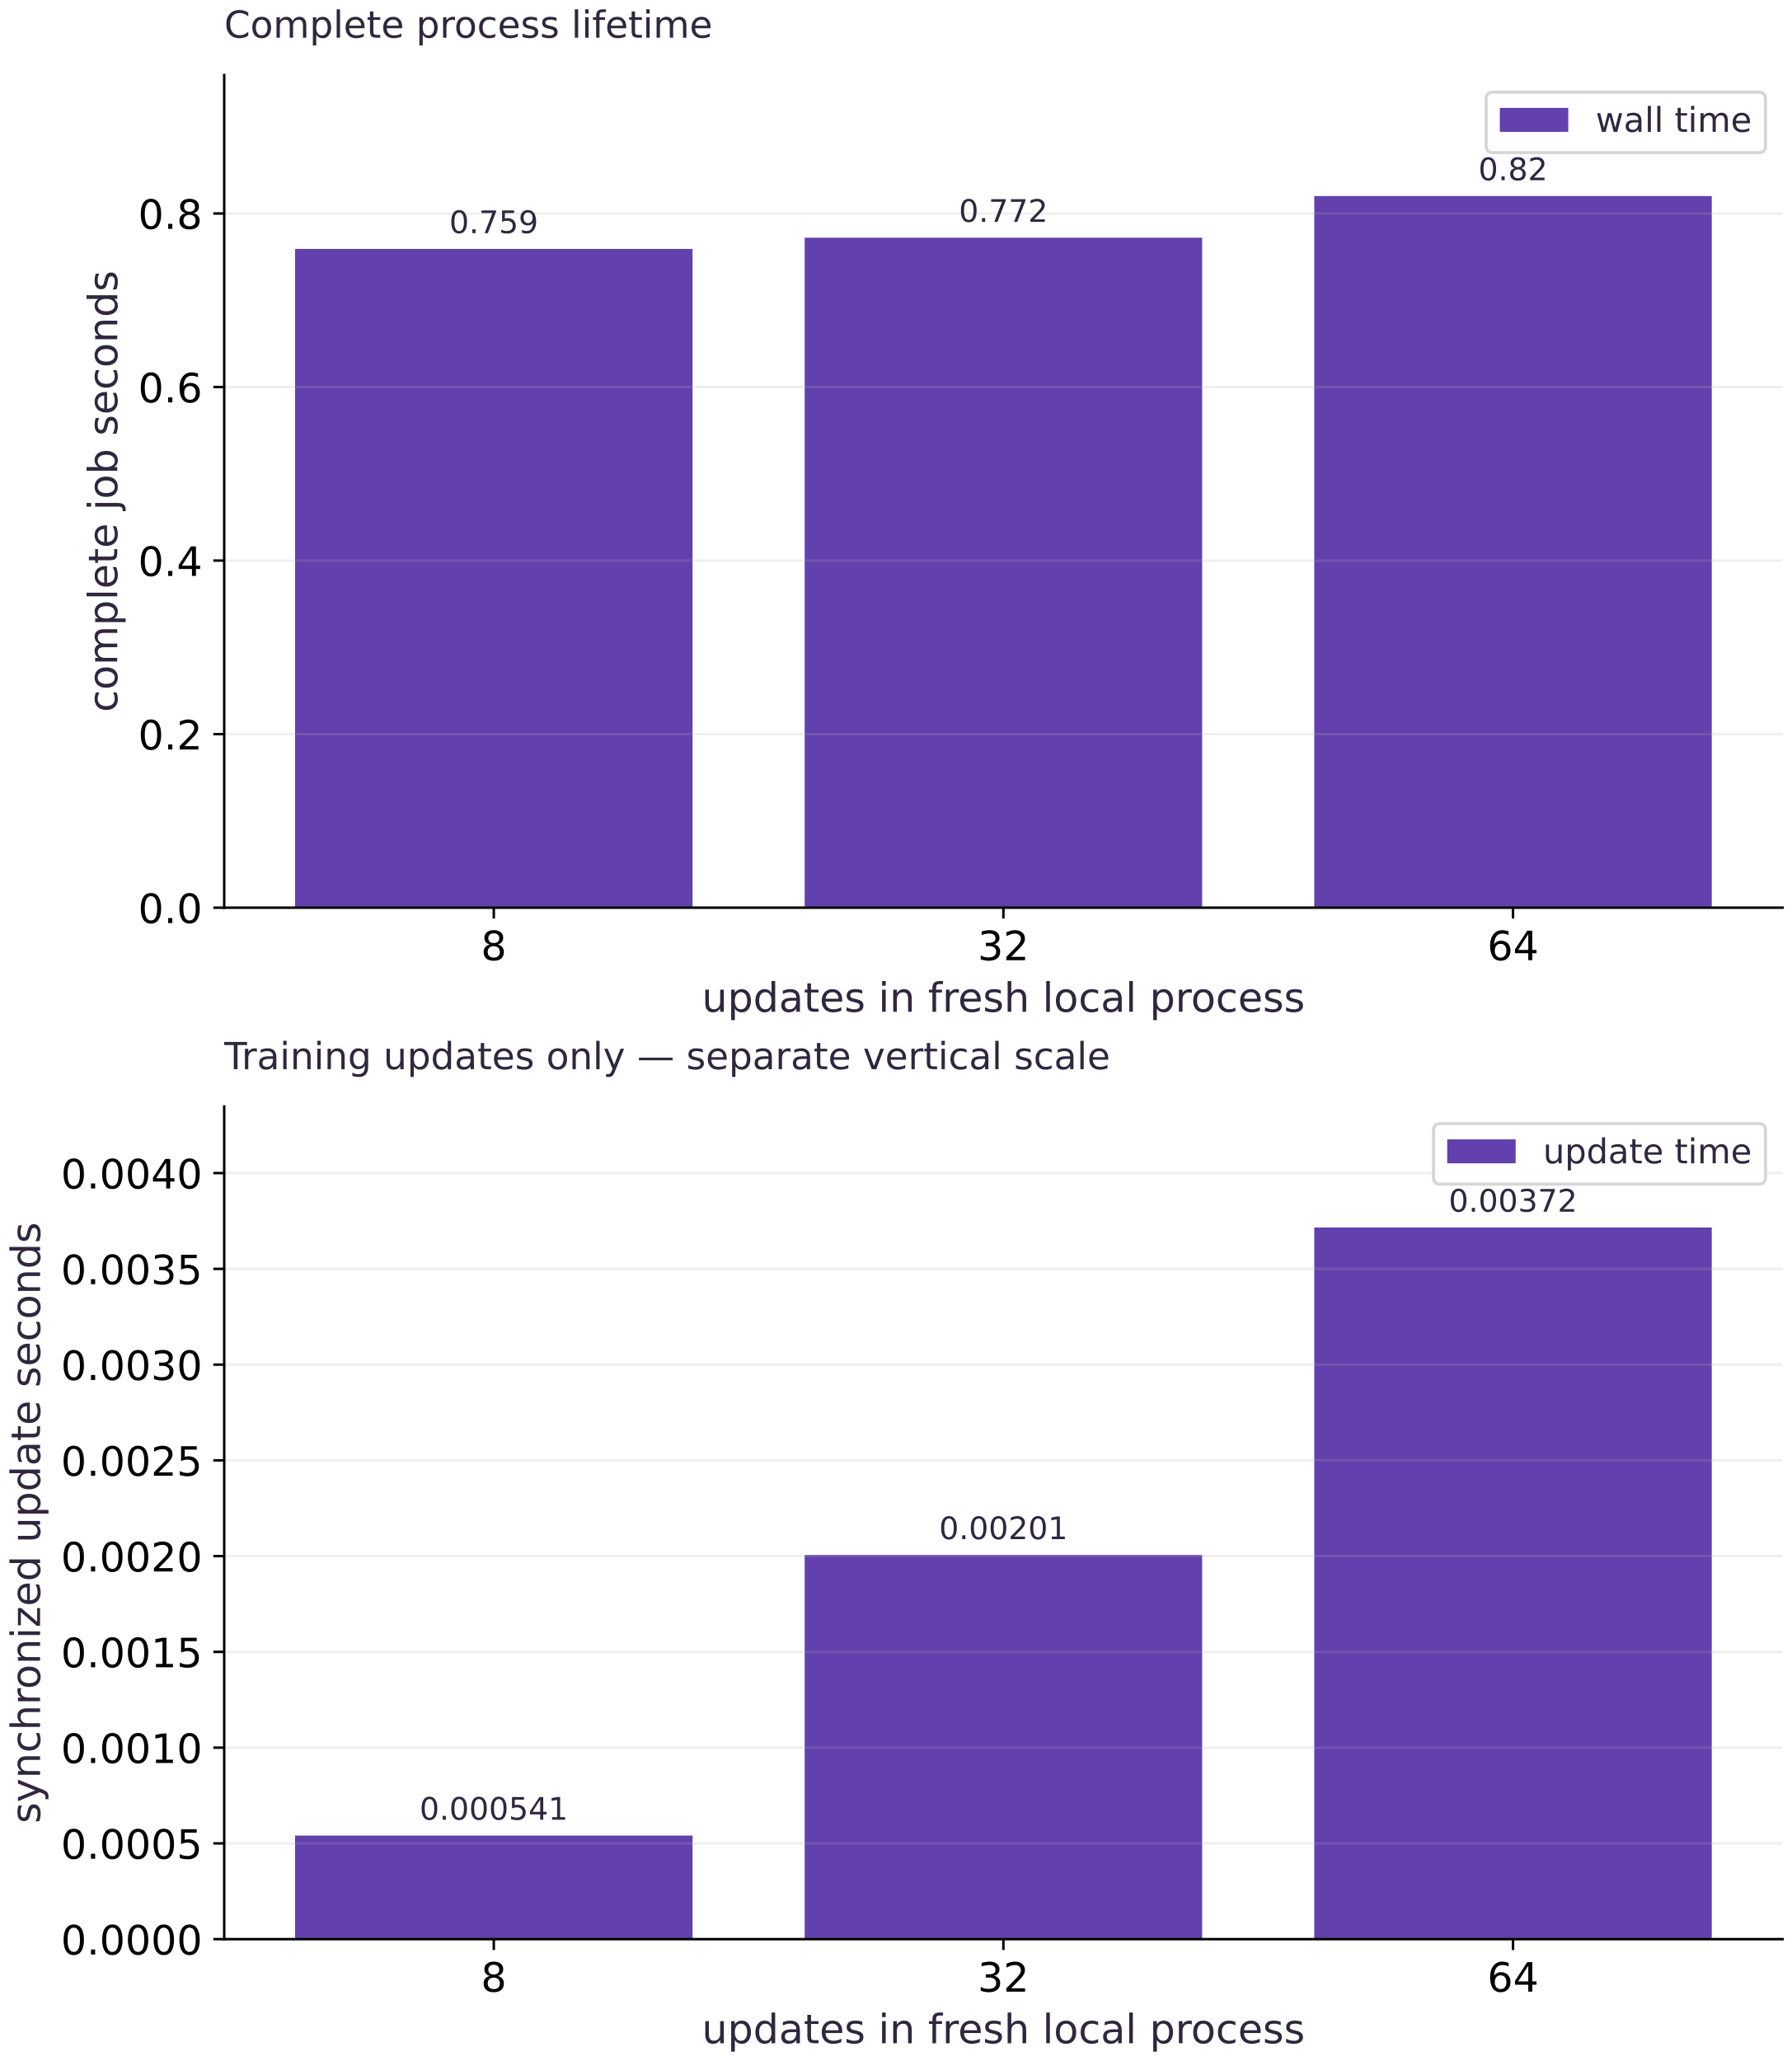
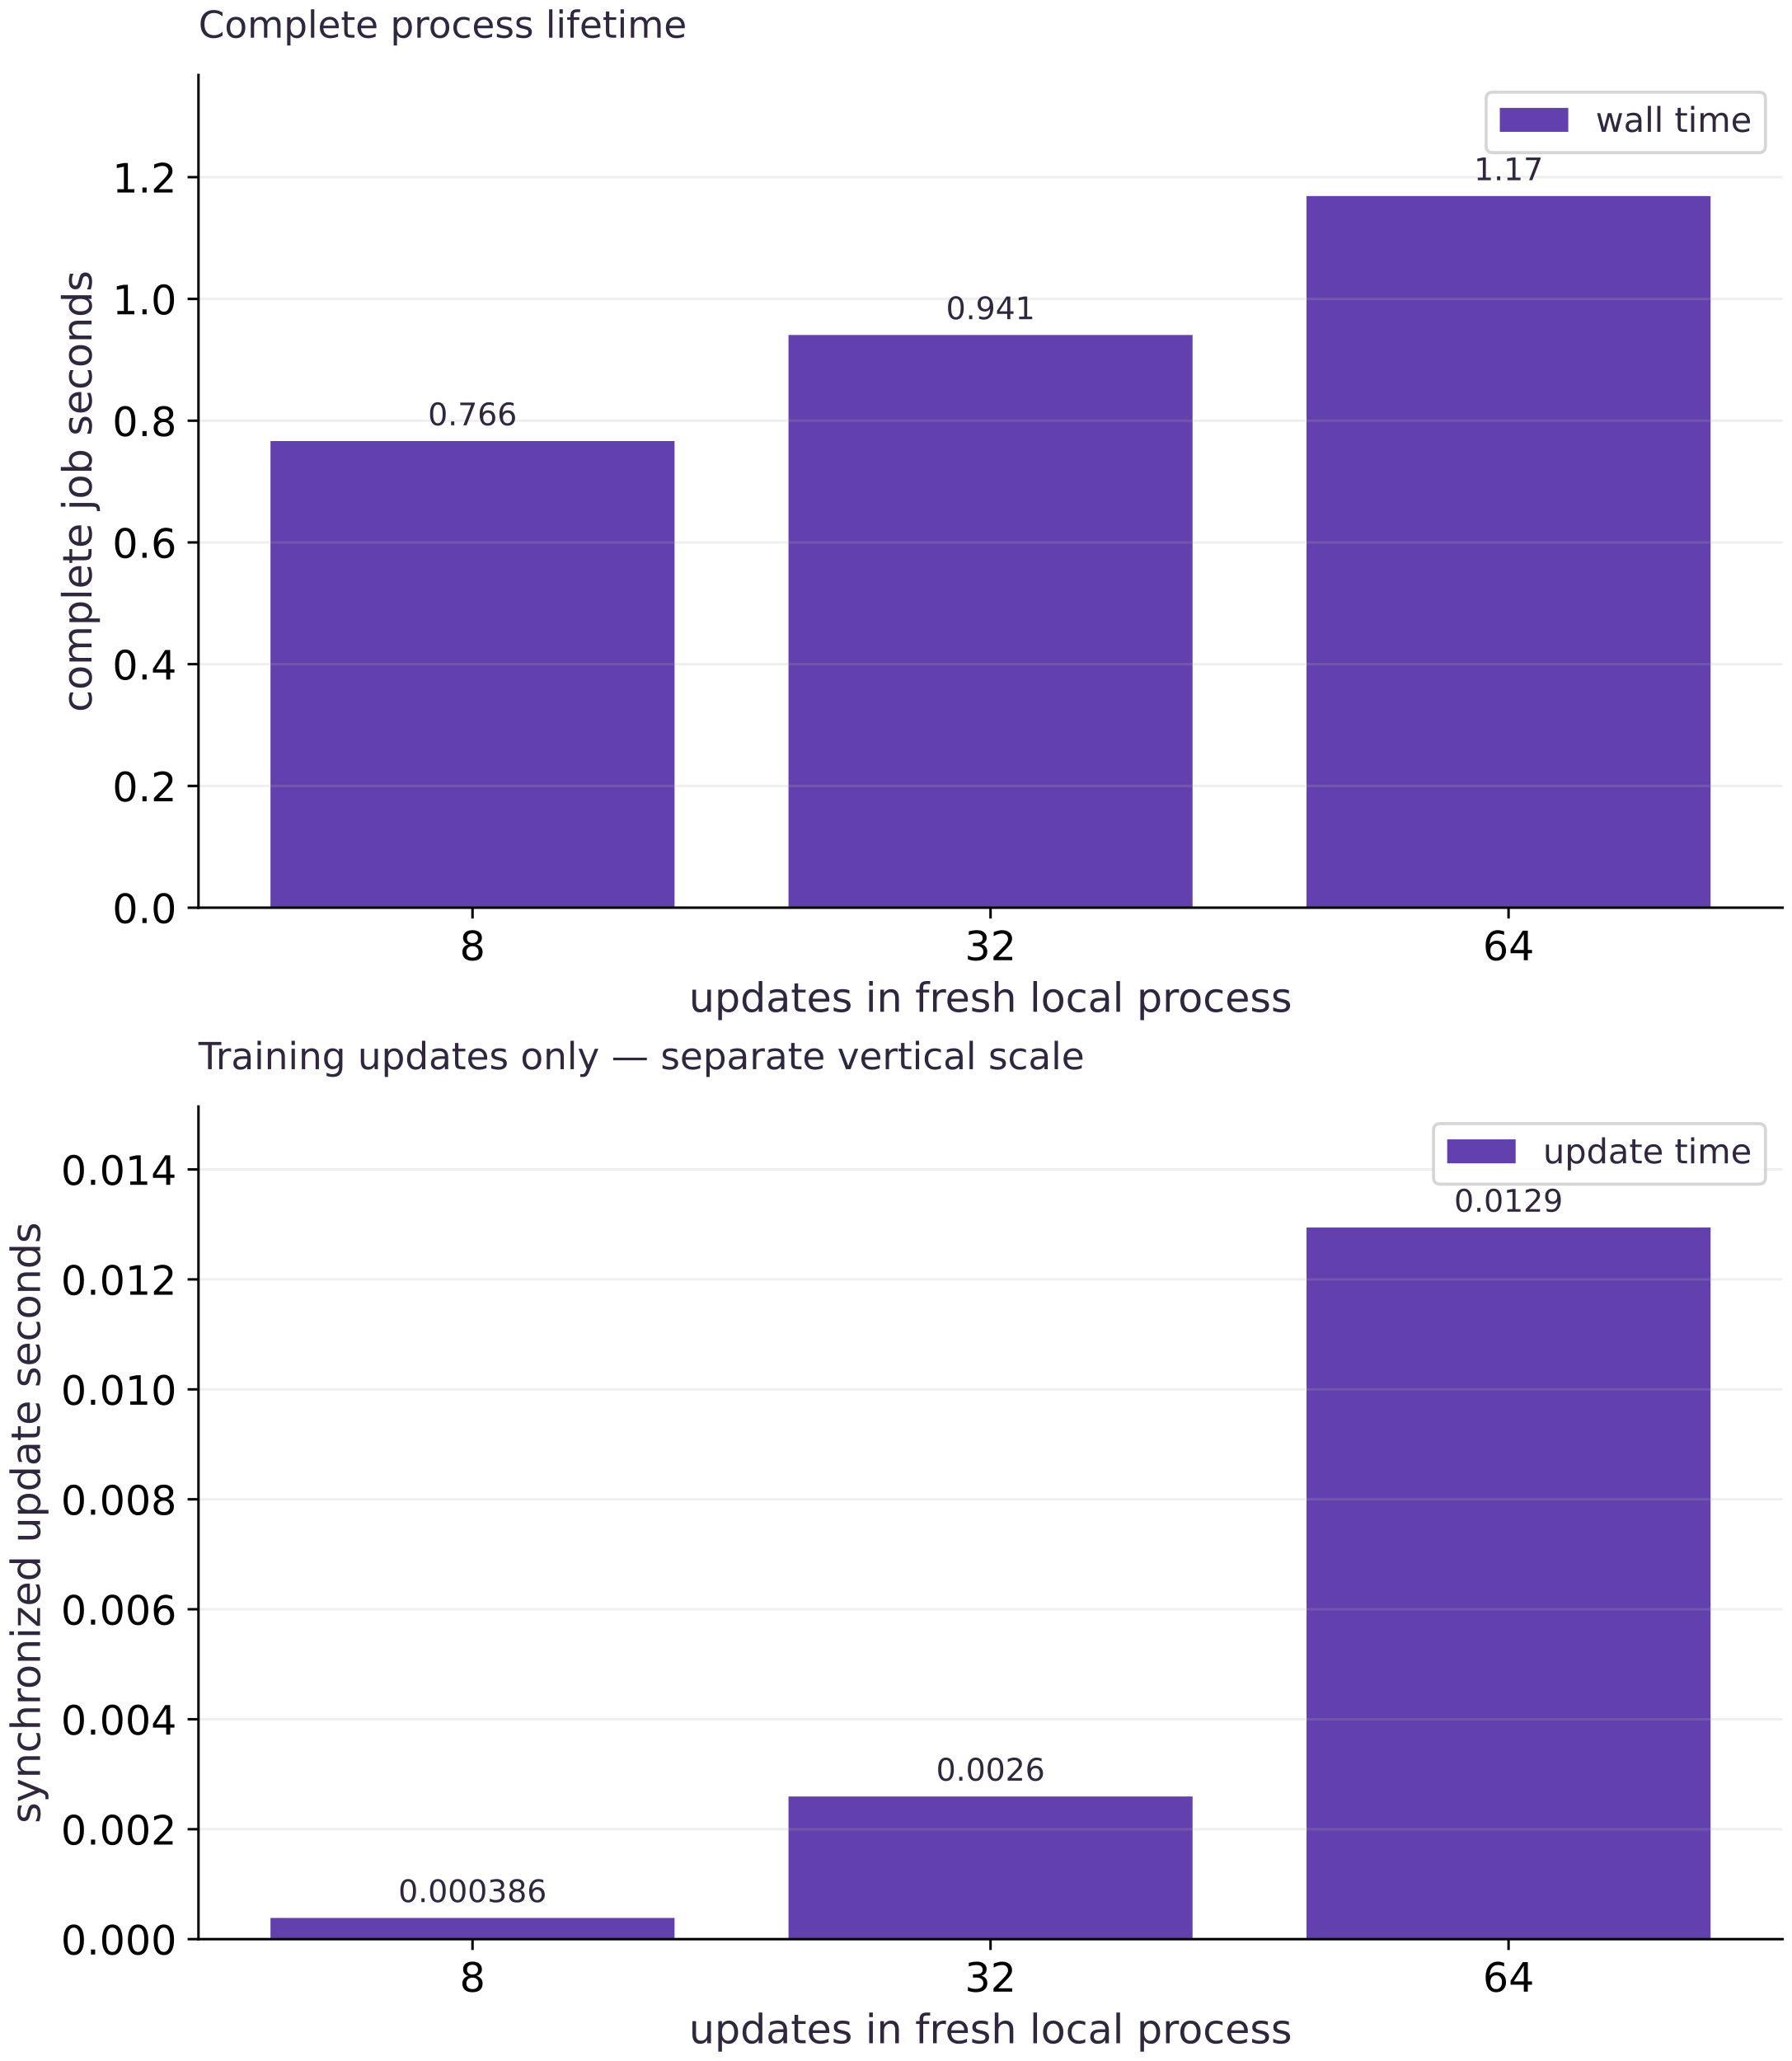
<svg xmlns="http://www.w3.org/2000/svg" xmlns:xlink="http://www.w3.org/1999/xlink" width="576pt" height="662.4pt" viewBox="0 0 576 662.4" version="1.1">
  <defs>
    <style type="text/css">*{stroke-linejoin: round; stroke-linecap: butt}</style>
  </defs>
  <g id="figure_1">
    <g id="patch_1">
      <path d="M 0 662.4  L 576 662.4  L 576 0  L 0 0  z " style="fill: #ffffff" />
    </g>
    <g id="axes_1">
      <g id="patch_2">
-         <path d="M 72.07 291.725  L 573 291.725  L 573 24.118  L 72.07 24.118  z " style="fill: #ffffff" />
+         <path d="M 63.798 291.725  L 573 291.725  L 573 24.118  L 63.798 24.118  z " style="fill: #ffffff" />
      </g>
      <g id="patch_3">
-         <path d="M 94.839 291.725  L 222.611 291.725  L 222.611 80.005  L 94.839 80.005  z " clip-path="url(#p481005b5cc)" style="fill: #6240ad" />
+         <path d="M 86.944 291.725  L 216.825 291.725  L 216.825 141.761  L 86.944 141.761  z " clip-path="url(#pa187bc2c53)" style="fill: #6240ad" />
      </g>
      <g id="patch_4">
-         <path d="M 258.649 291.725  L 386.42 291.725  L 386.42 76.396  L 258.649 76.396  z " clip-path="url(#p481005b5cc)" style="fill: #6240ad" />
+         <path d="M 253.458 291.725  L 383.34 291.725  L 383.34 107.67  L 253.458 107.67  z " clip-path="url(#pa187bc2c53)" style="fill: #6240ad" />
      </g>
      <g id="patch_5">
-         <path d="M 422.459 291.725  L 550.23 291.725  L 550.23 63.001  L 422.459 63.001  z " clip-path="url(#p481005b5cc)" style="fill: #6240ad" />
+         <path d="M 419.973 291.725  L 549.854 291.725  L 549.854 63.001  L 419.973 63.001  z " clip-path="url(#pa187bc2c53)" style="fill: #6240ad" />
      </g>
      <g id="matplotlib.axis_1">
        <g id="xtick_1">
          <g id="line2d_1">
            <defs>
              <path id="m625ce0427a" d="M 0 0  L 0 3.5  " style="stroke: #000000; stroke-width: 0.8" />
            </defs>
            <g>
-               <use xlink:href="#m625ce0427a" x="158.725" y="291.725" style="stroke: #000000; stroke-width: 0.8" />
+               <use xlink:href="#m625ce0427a" x="151.885" y="291.725" style="stroke: #000000; stroke-width: 0.8" />
            </g>
          </g>
          <g id="text_1">
-             <text style="font-size: 13px; font-family: 'DejaVu Sans'; text-anchor: middle" x="158.725" y="308.603" transform="rotate(-0 158.725 308.6028)">8</text>
+             <text style="font-size: 13px; font-family: 'DejaVu Sans'; text-anchor: middle" x="151.885" y="308.603" transform="rotate(-0 151.8845 308.6028)">8</text>
          </g>
        </g>
        <g id="xtick_2">
          <g id="line2d_2">
            <g>
-               <use xlink:href="#m625ce0427a" x="322.535" y="291.725" style="stroke: #000000; stroke-width: 0.8" />
+               <use xlink:href="#m625ce0427a" x="318.399" y="291.725" style="stroke: #000000; stroke-width: 0.8" />
            </g>
          </g>
          <g id="text_2">
-             <text style="font-size: 13px; font-family: 'DejaVu Sans'; text-anchor: middle" x="322.535" y="308.603" transform="rotate(-0 322.5347 308.6028)">32</text>
+             <text style="font-size: 13px; font-family: 'DejaVu Sans'; text-anchor: middle" x="318.399" y="308.603" transform="rotate(-0 318.3991 308.6028)">32</text>
          </g>
        </g>
        <g id="xtick_3">
          <g id="line2d_3">
            <g>
-               <use xlink:href="#m625ce0427a" x="486.344" y="291.725" style="stroke: #000000; stroke-width: 0.8" />
+               <use xlink:href="#m625ce0427a" x="484.914" y="291.725" style="stroke: #000000; stroke-width: 0.8" />
            </g>
          </g>
          <g id="text_3">
-             <text style="font-size: 13px; font-family: 'DejaVu Sans'; text-anchor: middle" x="486.344" y="308.603" transform="rotate(-0 486.3444 308.6028)">64</text>
+             <text style="font-size: 13px; font-family: 'DejaVu Sans'; text-anchor: middle" x="484.914" y="308.603" transform="rotate(-0 484.9136 308.6028)">64</text>
          </g>
        </g>
        <g id="text_4">
-           <text style="font-size: 13px; font-family: 'DejaVu Sans'; text-anchor: middle; fill: #30273e" x="322.535" y="325.184" transform="rotate(-0 322.5347 325.1844)">updates in fresh local process</text>
+           <text style="font-size: 13px; font-family: 'DejaVu Sans'; text-anchor: middle; fill: #30273e" x="318.399" y="325.184" transform="rotate(-0 318.3991 325.1844)">updates in fresh local process</text>
        </g>
      </g>
      <g id="matplotlib.axis_2">
        <g id="ytick_1">
          <g id="line2d_4">
-             <path d="M 72.07 291.725  L 573 291.725  " clip-path="url(#p481005b5cc)" style="fill: none; stroke: #b0b0b0; stroke-opacity: 0.2; stroke-width: 0.8; stroke-linecap: square" />
+             <path d="M 63.798 291.725  L 573 291.725  " clip-path="url(#pa187bc2c53)" style="fill: none; stroke: #b0b0b0; stroke-opacity: 0.2; stroke-width: 0.8; stroke-linecap: square" />
          </g>
          <g id="line2d_5">
            <defs>
              <path id="m9e8027be67" d="M 0 0  L -3.5 0  " style="stroke: #000000; stroke-width: 0.8" />
            </defs>
            <g>
-               <use xlink:href="#m9e8027be67" x="72.07" y="291.725" style="stroke: #000000; stroke-width: 0.8" />
+               <use xlink:href="#m9e8027be67" x="63.798" y="291.725" style="stroke: #000000; stroke-width: 0.8" />
            </g>
          </g>
          <g id="text_5">
-             <text style="font-size: 13px; font-family: 'DejaVu Sans'; text-anchor: end" x="65.07" y="296.664" transform="rotate(-0 65.06961 296.6639)">0.0</text>
+             <text style="font-size: 13px; font-family: 'DejaVu Sans'; text-anchor: end" x="56.798" y="296.664" transform="rotate(-0 56.79836 296.6639)">0.0</text>
          </g>
        </g>
        <g id="ytick_2">
          <g id="line2d_6">
-             <path d="M 72.07 235.946  L 573 235.946  " clip-path="url(#p481005b5cc)" style="fill: none; stroke: #b0b0b0; stroke-opacity: 0.2; stroke-width: 0.8; stroke-linecap: square" />
+             <path d="M 63.798 252.595  L 573 252.595  " clip-path="url(#pa187bc2c53)" style="fill: none; stroke: #b0b0b0; stroke-opacity: 0.2; stroke-width: 0.8; stroke-linecap: square" />
          </g>
          <g id="line2d_7">
            <g>
-               <use xlink:href="#m9e8027be67" x="72.07" y="235.946" style="stroke: #000000; stroke-width: 0.8" />
+               <use xlink:href="#m9e8027be67" x="63.798" y="252.595" style="stroke: #000000; stroke-width: 0.8" />
            </g>
          </g>
          <g id="text_6">
-             <text style="font-size: 13px; font-family: 'DejaVu Sans'; text-anchor: end" x="65.07" y="240.885" transform="rotate(-0 65.06961 240.8849)">0.2</text>
+             <text style="font-size: 13px; font-family: 'DejaVu Sans'; text-anchor: end" x="56.798" y="257.534" transform="rotate(-0 56.79836 257.534)">0.2</text>
          </g>
        </g>
        <g id="ytick_3">
          <g id="line2d_8">
-             <path d="M 72.07 180.167  L 573 180.167  " clip-path="url(#p481005b5cc)" style="fill: none; stroke: #b0b0b0; stroke-opacity: 0.2; stroke-width: 0.8; stroke-linecap: square" />
+             <path d="M 63.798 213.465  L 573 213.465  " clip-path="url(#pa187bc2c53)" style="fill: none; stroke: #b0b0b0; stroke-opacity: 0.2; stroke-width: 0.8; stroke-linecap: square" />
          </g>
          <g id="line2d_9">
            <g>
-               <use xlink:href="#m9e8027be67" x="72.07" y="180.167" style="stroke: #000000; stroke-width: 0.8" />
+               <use xlink:href="#m9e8027be67" x="63.798" y="213.465" style="stroke: #000000; stroke-width: 0.8" />
            </g>
          </g>
          <g id="text_7">
-             <text style="font-size: 13px; font-family: 'DejaVu Sans'; text-anchor: end" x="65.07" y="185.106" transform="rotate(-0 65.06961 185.1059)">0.4</text>
+             <text style="font-size: 13px; font-family: 'DejaVu Sans'; text-anchor: end" x="56.798" y="218.404" transform="rotate(-0 56.79836 218.4042)">0.4</text>
          </g>
        </g>
        <g id="ytick_4">
          <g id="line2d_10">
-             <path d="M 72.07 124.388  L 573 124.388  " clip-path="url(#p481005b5cc)" style="fill: none; stroke: #b0b0b0; stroke-opacity: 0.2; stroke-width: 0.8; stroke-linecap: square" />
+             <path d="M 63.798 174.335  L 573 174.335  " clip-path="url(#pa187bc2c53)" style="fill: none; stroke: #b0b0b0; stroke-opacity: 0.2; stroke-width: 0.8; stroke-linecap: square" />
          </g>
          <g id="line2d_11">
            <g>
-               <use xlink:href="#m9e8027be67" x="72.07" y="124.388" style="stroke: #000000; stroke-width: 0.8" />
+               <use xlink:href="#m9e8027be67" x="63.798" y="174.335" style="stroke: #000000; stroke-width: 0.8" />
            </g>
          </g>
          <g id="text_8">
-             <text style="font-size: 13px; font-family: 'DejaVu Sans'; text-anchor: end" x="65.07" y="129.327" transform="rotate(-0 65.06961 129.3268)">0.6</text>
+             <text style="font-size: 13px; font-family: 'DejaVu Sans'; text-anchor: end" x="56.798" y="179.274" transform="rotate(-0 56.79836 179.2743)">0.6</text>
          </g>
        </g>
        <g id="ytick_5">
          <g id="line2d_12">
-             <path d="M 72.07 68.609  L 573 68.609  " clip-path="url(#p481005b5cc)" style="fill: none; stroke: #b0b0b0; stroke-opacity: 0.2; stroke-width: 0.8; stroke-linecap: square" />
+             <path d="M 63.798 135.206  L 573 135.206  " clip-path="url(#pa187bc2c53)" style="fill: none; stroke: #b0b0b0; stroke-opacity: 0.2; stroke-width: 0.8; stroke-linecap: square" />
          </g>
          <g id="line2d_13">
            <g>
-               <use xlink:href="#m9e8027be67" x="72.07" y="68.609" style="stroke: #000000; stroke-width: 0.8" />
+               <use xlink:href="#m9e8027be67" x="63.798" y="135.206" style="stroke: #000000; stroke-width: 0.8" />
            </g>
          </g>
          <g id="text_9">
-             <text style="font-size: 13px; font-family: 'DejaVu Sans'; text-anchor: end" x="65.07" y="73.548" transform="rotate(-0 65.06961 73.54784)">0.8</text>
-           </g>
-         </g>
-         <g id="text_10">
-           <text style="font-size: 13px; font-family: 'DejaVu Sans'; text-anchor: middle; fill: #30273e" x="37.692" y="157.922" transform="rotate(-90 37.69196 157.9216)">complete job seconds</text>
+             <text style="font-size: 13px; font-family: 'DejaVu Sans'; text-anchor: end" x="56.798" y="140.144" transform="rotate(-0 56.79836 140.1445)">0.8</text>
+           </g>
+         </g>
+         <g id="ytick_6">
+           <g id="line2d_14">
+             <path d="M 63.798 96.076  L 573 96.076  " clip-path="url(#pa187bc2c53)" style="fill: none; stroke: #b0b0b0; stroke-opacity: 0.2; stroke-width: 0.8; stroke-linecap: square" />
+           </g>
+           <g id="line2d_15">
+             <g>
+               <use xlink:href="#m9e8027be67" x="63.798" y="96.076" style="stroke: #000000; stroke-width: 0.8" />
+             </g>
+           </g>
+           <g id="text_10">
+             <text style="font-size: 13px; font-family: 'DejaVu Sans'; text-anchor: end" x="56.798" y="101.015" transform="rotate(-0 56.79836 101.0147)">1.0</text>
+           </g>
+         </g>
+         <g id="ytick_7">
+           <g id="line2d_16">
+             <path d="M 63.798 56.946  L 573 56.946  " clip-path="url(#pa187bc2c53)" style="fill: none; stroke: #b0b0b0; stroke-opacity: 0.2; stroke-width: 0.8; stroke-linecap: square" />
+           </g>
+           <g id="line2d_17">
+             <g>
+               <use xlink:href="#m9e8027be67" x="63.798" y="56.946" style="stroke: #000000; stroke-width: 0.8" />
+             </g>
+           </g>
+           <g id="text_11">
+             <text style="font-size: 13px; font-family: 'DejaVu Sans'; text-anchor: end" x="56.798" y="61.885" transform="rotate(-0 56.79836 61.88482)">1.2</text>
+           </g>
+         </g>
+         <g id="text_12">
+           <text style="font-size: 13px; font-family: 'DejaVu Sans'; text-anchor: middle; fill: #30273e" x="29.421" y="157.922" transform="rotate(-90 29.42071 157.9216)">complete job seconds</text>
        </g>
      </g>
      <g id="patch_6">
-         <path d="M 72.07 291.725  L 72.07 24.118  " style="fill: none; stroke: #000000; stroke-width: 0.8; stroke-linejoin: miter; stroke-linecap: square" />
+         <path d="M 63.798 291.725  L 63.798 24.118  " style="fill: none; stroke: #000000; stroke-width: 0.8; stroke-linejoin: miter; stroke-linecap: square" />
      </g>
      <g id="patch_7">
-         <path d="M 72.07 291.725  L 573 291.725  " style="fill: none; stroke: #000000; stroke-width: 0.8; stroke-linejoin: miter; stroke-linecap: square" />
-       </g>
-       <g id="text_11">
-         <text style="font-size: 10px; font-family: 'DejaVu Sans'; text-anchor: middle; fill: #30273e" x="158.725" y="74.925" transform="rotate(-0 158.725 74.92507)">0.759</text>
-       </g>
-       <g id="text_12">
-         <text style="font-size: 10px; font-family: 'DejaVu Sans'; text-anchor: middle; fill: #30273e" x="322.535" y="71.316" transform="rotate(-0 322.5347 71.3159)">0.772</text>
+         <path d="M 63.798 291.725  L 573 291.725  " style="fill: none; stroke: #000000; stroke-width: 0.8; stroke-linejoin: miter; stroke-linecap: square" />
      </g>
      <g id="text_13">
-         <text style="font-size: 10px; font-family: 'DejaVu Sans'; text-anchor: middle; fill: #30273e" x="486.344" y="57.922" transform="rotate(-0 486.3444 57.92168)">0.82</text>
+         <text style="font-size: 10px; font-family: 'DejaVu Sans'; text-anchor: middle; fill: #30273e" x="151.885" y="136.681" transform="rotate(-0 151.8845 136.6811)">0.766</text>
      </g>
      <g id="text_14">
-         <text style="font-size: 12px; font-family: 'DejaVu Sans'; text-anchor: start; fill: #30273e" x="72.07" y="12.118" transform="rotate(-0 72.06961 12.11837)">Complete process lifetime</text>
+         <text style="font-size: 10px; font-family: 'DejaVu Sans'; text-anchor: middle; fill: #30273e" x="318.399" y="102.59" transform="rotate(-0 318.3991 102.5904)">0.941</text>
+       </g>
+       <g id="text_15">
+         <text style="font-size: 10px; font-family: 'DejaVu Sans'; text-anchor: middle; fill: #30273e" x="484.914" y="57.922" transform="rotate(-0 484.9136 57.92168)">1.17</text>
+       </g>
+       <g id="text_16">
+         <text style="font-size: 12px; font-family: 'DejaVu Sans'; text-anchor: start; fill: #30273e" x="63.798" y="12.118" transform="rotate(-0 63.79836 12.11837)">Complete process lifetime</text>
      </g>
      <g id="legend_1">
        <g id="patch_8">
          <path d="M 479.904 49.064  L 565.3 49.064  Q 567.5 49.064 567.5 46.864  L 567.5 31.818  Q 567.5 29.618 565.3 29.618  L 479.904 29.618  Q 477.704 29.618 477.704 31.818  L 477.704 46.864  Q 477.704 49.064 479.904 49.064  z " style="fill: #ffffff; opacity: 0.8; stroke: #cccccc; stroke-linejoin: miter" />
        </g>
        <g id="patch_9">
          <path d="M 482.104 42.377  L 504.104 42.377  L 504.104 34.677  L 482.104 34.677  z " style="fill: #6240ad" />
        </g>
-         <g id="text_15">
+         <g id="text_17">
          <text style="font-size: 11px; font-family: 'DejaVu Sans'; text-anchor: start; fill: #30273e" x="512.904" y="42.377" transform="rotate(-0 512.9037 42.37665)">wall time</text>
        </g>
      </g>
    </g>
    <g id="axes_2">
      <g id="patch_10">
-         <path d="M 72.07 623.237  L 573 623.237  L 573 355.63  L 72.07 355.63  z " style="fill: #ffffff" />
+         <path d="M 63.798 623.237  L 573 623.237  L 573 355.63  L 63.798 355.63  z " style="fill: #ffffff" />
      </g>
      <g id="patch_11">
-         <path d="M 94.839 623.237  L 222.611 623.237  L 222.611 589.94  L 94.839 589.94  z " clip-path="url(#p0424e4a294)" style="fill: #6240ad" />
+         <path d="M 86.944 623.237  L 216.825 623.237  L 216.825 616.414  L 86.944 616.414  z " clip-path="url(#p6809eae3be)" style="fill: #6240ad" />
      </g>
      <g id="patch_12">
-         <path d="M 258.649 623.237  L 386.42 623.237  L 386.42 499.765  L 258.649 499.765  z " clip-path="url(#p0424e4a294)" style="fill: #6240ad" />
+         <path d="M 253.458 623.237  L 383.34 623.237  L 383.34 577.378  L 253.458 577.378  z " clip-path="url(#p6809eae3be)" style="fill: #6240ad" />
      </g>
      <g id="patch_13">
-         <path d="M 422.459 623.237  L 550.23 623.237  L 550.23 394.513  L 422.459 394.513  z " clip-path="url(#p0424e4a294)" style="fill: #6240ad" />
+         <path d="M 419.973 623.237  L 549.854 623.237  L 549.854 394.513  L 419.973 394.513  z " clip-path="url(#p6809eae3be)" style="fill: #6240ad" />
      </g>
      <g id="matplotlib.axis_3">
        <g id="xtick_4">
-           <g id="line2d_14">
-             <g>
-               <use xlink:href="#m625ce0427a" x="158.725" y="623.237" style="stroke: #000000; stroke-width: 0.8" />
-             </g>
-           </g>
-           <g id="text_16">
-             <text style="font-size: 13px; font-family: 'DejaVu Sans'; text-anchor: middle" x="158.725" y="640.115" transform="rotate(-0 158.725 640.1146)">8</text>
+           <g id="line2d_18">
+             <g>
+               <use xlink:href="#m625ce0427a" x="151.885" y="623.237" style="stroke: #000000; stroke-width: 0.8" />
+             </g>
+           </g>
+           <g id="text_18">
+             <text style="font-size: 13px; font-family: 'DejaVu Sans'; text-anchor: middle" x="151.885" y="640.115" transform="rotate(-0 151.8845 640.1146)">8</text>
          </g>
        </g>
        <g id="xtick_5">
-           <g id="line2d_15">
-             <g>
-               <use xlink:href="#m625ce0427a" x="322.535" y="623.237" style="stroke: #000000; stroke-width: 0.8" />
-             </g>
-           </g>
-           <g id="text_17">
-             <text style="font-size: 13px; font-family: 'DejaVu Sans'; text-anchor: middle" x="322.535" y="640.115" transform="rotate(-0 322.5347 640.1146)">32</text>
+           <g id="line2d_19">
+             <g>
+               <use xlink:href="#m625ce0427a" x="318.399" y="623.237" style="stroke: #000000; stroke-width: 0.8" />
+             </g>
+           </g>
+           <g id="text_19">
+             <text style="font-size: 13px; font-family: 'DejaVu Sans'; text-anchor: middle" x="318.399" y="640.115" transform="rotate(-0 318.3991 640.1146)">32</text>
          </g>
        </g>
        <g id="xtick_6">
-           <g id="line2d_16">
-             <g>
-               <use xlink:href="#m625ce0427a" x="486.344" y="623.237" style="stroke: #000000; stroke-width: 0.8" />
-             </g>
-           </g>
-           <g id="text_18">
-             <text style="font-size: 13px; font-family: 'DejaVu Sans'; text-anchor: middle" x="486.344" y="640.115" transform="rotate(-0 486.3444 640.1146)">64</text>
-           </g>
-         </g>
-         <g id="text_19">
-           <text style="font-size: 13px; font-family: 'DejaVu Sans'; text-anchor: middle; fill: #30273e" x="322.535" y="656.696" transform="rotate(-0 322.5347 656.6962)">updates in fresh local process</text>
+           <g id="line2d_20">
+             <g>
+               <use xlink:href="#m625ce0427a" x="484.914" y="623.237" style="stroke: #000000; stroke-width: 0.8" />
+             </g>
+           </g>
+           <g id="text_20">
+             <text style="font-size: 13px; font-family: 'DejaVu Sans'; text-anchor: middle" x="484.914" y="640.115" transform="rotate(-0 484.9136 640.1146)">64</text>
+           </g>
+         </g>
+         <g id="text_21">
+           <text style="font-size: 13px; font-family: 'DejaVu Sans'; text-anchor: middle; fill: #30273e" x="318.399" y="656.696" transform="rotate(-0 318.3991 656.6962)">updates in fresh local process</text>
        </g>
      </g>
      <g id="matplotlib.axis_4">
-         <g id="ytick_6">
-           <g id="line2d_17">
-             <path d="M 72.07 623.237  L 573 623.237  " clip-path="url(#p0424e4a294)" style="fill: none; stroke: #b0b0b0; stroke-opacity: 0.2; stroke-width: 0.8; stroke-linecap: square" />
-           </g>
-           <g id="line2d_18">
-             <g>
-               <use xlink:href="#m9e8027be67" x="72.07" y="623.237" style="stroke: #000000; stroke-width: 0.8" />
-             </g>
-           </g>
-           <g id="text_20">
-             <text style="font-size: 13px; font-family: 'DejaVu Sans'; text-anchor: end" x="65.07" y="628.176" transform="rotate(-0 65.06961 628.1756)">0.0000</text>
-           </g>
-         </g>
-         <g id="ytick_7">
-           <g id="line2d_19">
-             <path d="M 72.07 592.461  L 573 592.461  " clip-path="url(#p0424e4a294)" style="fill: none; stroke: #b0b0b0; stroke-opacity: 0.2; stroke-width: 0.8; stroke-linecap: square" />
-           </g>
-           <g id="line2d_20">
-             <g>
-               <use xlink:href="#m9e8027be67" x="72.07" y="592.461" style="stroke: #000000; stroke-width: 0.8" />
-             </g>
-           </g>
-           <g id="text_21">
-             <text style="font-size: 13px; font-family: 'DejaVu Sans'; text-anchor: end" x="65.07" y="597.4" transform="rotate(-0 65.06961 597.4001)">0.0005</text>
-           </g>
-         </g>
        <g id="ytick_8">
          <g id="line2d_21">
-             <path d="M 72.07 561.686  L 573 561.686  " clip-path="url(#p0424e4a294)" style="fill: none; stroke: #b0b0b0; stroke-opacity: 0.2; stroke-width: 0.8; stroke-linecap: square" />
+             <path d="M 63.798 623.237  L 573 623.237  " clip-path="url(#p6809eae3be)" style="fill: none; stroke: #b0b0b0; stroke-opacity: 0.2; stroke-width: 0.8; stroke-linecap: square" />
          </g>
          <g id="line2d_22">
            <g>
-               <use xlink:href="#m9e8027be67" x="72.07" y="561.686" style="stroke: #000000; stroke-width: 0.8" />
+               <use xlink:href="#m9e8027be67" x="63.798" y="623.237" style="stroke: #000000; stroke-width: 0.8" />
            </g>
          </g>
          <g id="text_22">
-             <text style="font-size: 13px; font-family: 'DejaVu Sans'; text-anchor: end" x="65.07" y="566.625" transform="rotate(-0 65.06961 566.6246)">0.0010</text>
+             <text style="font-size: 13px; font-family: 'DejaVu Sans'; text-anchor: end" x="56.798" y="628.176" transform="rotate(-0 56.79836 628.1756)">0.000</text>
          </g>
        </g>
        <g id="ytick_9">
          <g id="line2d_23">
-             <path d="M 72.07 530.91  L 573 530.91  " clip-path="url(#p0424e4a294)" style="fill: none; stroke: #b0b0b0; stroke-opacity: 0.2; stroke-width: 0.8; stroke-linecap: square" />
+             <path d="M 63.798 587.896  L 573 587.896  " clip-path="url(#p6809eae3be)" style="fill: none; stroke: #b0b0b0; stroke-opacity: 0.2; stroke-width: 0.8; stroke-linecap: square" />
          </g>
          <g id="line2d_24">
            <g>
-               <use xlink:href="#m9e8027be67" x="72.07" y="530.91" style="stroke: #000000; stroke-width: 0.8" />
+               <use xlink:href="#m9e8027be67" x="63.798" y="587.896" style="stroke: #000000; stroke-width: 0.8" />
            </g>
          </g>
          <g id="text_23">
-             <text style="font-size: 13px; font-family: 'DejaVu Sans'; text-anchor: end" x="65.07" y="535.849" transform="rotate(-0 65.06961 535.8491)">0.0015</text>
+             <text style="font-size: 13px; font-family: 'DejaVu Sans'; text-anchor: end" x="56.798" y="592.835" transform="rotate(-0 56.79836 592.835)">0.002</text>
          </g>
        </g>
        <g id="ytick_10">
          <g id="line2d_25">
-             <path d="M 72.07 500.135  L 573 500.135  " clip-path="url(#p0424e4a294)" style="fill: none; stroke: #b0b0b0; stroke-opacity: 0.2; stroke-width: 0.8; stroke-linecap: square" />
+             <path d="M 63.798 552.555  L 573 552.555  " clip-path="url(#p6809eae3be)" style="fill: none; stroke: #b0b0b0; stroke-opacity: 0.2; stroke-width: 0.8; stroke-linecap: square" />
          </g>
          <g id="line2d_26">
            <g>
-               <use xlink:href="#m9e8027be67" x="72.07" y="500.135" style="stroke: #000000; stroke-width: 0.8" />
+               <use xlink:href="#m9e8027be67" x="63.798" y="552.555" style="stroke: #000000; stroke-width: 0.8" />
            </g>
          </g>
          <g id="text_24">
-             <text style="font-size: 13px; font-family: 'DejaVu Sans'; text-anchor: end" x="65.07" y="505.074" transform="rotate(-0 65.06961 505.0736)">0.0020</text>
+             <text style="font-size: 13px; font-family: 'DejaVu Sans'; text-anchor: end" x="56.798" y="557.494" transform="rotate(-0 56.79836 557.4945)">0.004</text>
          </g>
        </g>
        <g id="ytick_11">
          <g id="line2d_27">
-             <path d="M 72.07 469.359  L 573 469.359  " clip-path="url(#p0424e4a294)" style="fill: none; stroke: #b0b0b0; stroke-opacity: 0.2; stroke-width: 0.8; stroke-linecap: square" />
+             <path d="M 63.798 517.215  L 573 517.215  " clip-path="url(#p6809eae3be)" style="fill: none; stroke: #b0b0b0; stroke-opacity: 0.2; stroke-width: 0.8; stroke-linecap: square" />
          </g>
          <g id="line2d_28">
            <g>
-               <use xlink:href="#m9e8027be67" x="72.07" y="469.359" style="stroke: #000000; stroke-width: 0.8" />
+               <use xlink:href="#m9e8027be67" x="63.798" y="517.215" style="stroke: #000000; stroke-width: 0.8" />
            </g>
          </g>
          <g id="text_25">
-             <text style="font-size: 13px; font-family: 'DejaVu Sans'; text-anchor: end" x="65.07" y="474.298" transform="rotate(-0 65.06961 474.2981)">0.0025</text>
+             <text style="font-size: 13px; font-family: 'DejaVu Sans'; text-anchor: end" x="56.798" y="522.154" transform="rotate(-0 56.79836 522.1539)">0.006</text>
          </g>
        </g>
        <g id="ytick_12">
          <g id="line2d_29">
-             <path d="M 72.07 438.584  L 573 438.584  " clip-path="url(#p0424e4a294)" style="fill: none; stroke: #b0b0b0; stroke-opacity: 0.2; stroke-width: 0.8; stroke-linecap: square" />
+             <path d="M 63.798 481.874  L 573 481.874  " clip-path="url(#p6809eae3be)" style="fill: none; stroke: #b0b0b0; stroke-opacity: 0.2; stroke-width: 0.8; stroke-linecap: square" />
          </g>
          <g id="line2d_30">
            <g>
-               <use xlink:href="#m9e8027be67" x="72.07" y="438.584" style="stroke: #000000; stroke-width: 0.8" />
+               <use xlink:href="#m9e8027be67" x="63.798" y="481.874" style="stroke: #000000; stroke-width: 0.8" />
            </g>
          </g>
          <g id="text_26">
-             <text style="font-size: 13px; font-family: 'DejaVu Sans'; text-anchor: end" x="65.07" y="443.523" transform="rotate(-0 65.06961 443.5226)">0.0030</text>
+             <text style="font-size: 13px; font-family: 'DejaVu Sans'; text-anchor: end" x="56.798" y="486.813" transform="rotate(-0 56.79836 486.8133)">0.008</text>
          </g>
        </g>
        <g id="ytick_13">
          <g id="line2d_31">
-             <path d="M 72.07 407.808  L 573 407.808  " clip-path="url(#p0424e4a294)" style="fill: none; stroke: #b0b0b0; stroke-opacity: 0.2; stroke-width: 0.8; stroke-linecap: square" />
+             <path d="M 63.798 446.534  L 573 446.534  " clip-path="url(#p6809eae3be)" style="fill: none; stroke: #b0b0b0; stroke-opacity: 0.2; stroke-width: 0.8; stroke-linecap: square" />
          </g>
          <g id="line2d_32">
            <g>
-               <use xlink:href="#m9e8027be67" x="72.07" y="407.808" style="stroke: #000000; stroke-width: 0.8" />
+               <use xlink:href="#m9e8027be67" x="63.798" y="446.534" style="stroke: #000000; stroke-width: 0.8" />
            </g>
          </g>
          <g id="text_27">
-             <text style="font-size: 13px; font-family: 'DejaVu Sans'; text-anchor: end" x="65.07" y="412.747" transform="rotate(-0 65.06961 412.7471)">0.0035</text>
+             <text style="font-size: 13px; font-family: 'DejaVu Sans'; text-anchor: end" x="56.798" y="451.473" transform="rotate(-0 56.79836 451.4727)">0.010</text>
          </g>
        </g>
        <g id="ytick_14">
          <g id="line2d_33">
-             <path d="M 72.07 377.033  L 573 377.033  " clip-path="url(#p0424e4a294)" style="fill: none; stroke: #b0b0b0; stroke-opacity: 0.2; stroke-width: 0.8; stroke-linecap: square" />
+             <path d="M 63.798 411.193  L 573 411.193  " clip-path="url(#p6809eae3be)" style="fill: none; stroke: #b0b0b0; stroke-opacity: 0.2; stroke-width: 0.8; stroke-linecap: square" />
          </g>
          <g id="line2d_34">
            <g>
-               <use xlink:href="#m9e8027be67" x="72.07" y="377.033" style="stroke: #000000; stroke-width: 0.8" />
+               <use xlink:href="#m9e8027be67" x="63.798" y="411.193" style="stroke: #000000; stroke-width: 0.8" />
            </g>
          </g>
          <g id="text_28">
-             <text style="font-size: 13px; font-family: 'DejaVu Sans'; text-anchor: end" x="65.07" y="381.972" transform="rotate(-0 65.06961 381.9716)">0.0040</text>
-           </g>
-         </g>
-         <g id="text_29">
+             <text style="font-size: 13px; font-family: 'DejaVu Sans'; text-anchor: end" x="56.798" y="416.132" transform="rotate(-0 56.79836 416.1321)">0.012</text>
+           </g>
+         </g>
+         <g id="ytick_15">
+           <g id="line2d_35">
+             <path d="M 63.798 375.853  L 573 375.853  " clip-path="url(#p6809eae3be)" style="fill: none; stroke: #b0b0b0; stroke-opacity: 0.2; stroke-width: 0.8; stroke-linecap: square" />
+           </g>
+           <g id="line2d_36">
+             <g>
+               <use xlink:href="#m9e8027be67" x="63.798" y="375.853" style="stroke: #000000; stroke-width: 0.8" />
+             </g>
+           </g>
+           <g id="text_29">
+             <text style="font-size: 13px; font-family: 'DejaVu Sans'; text-anchor: end" x="56.798" y="380.792" transform="rotate(-0 56.79836 380.7915)">0.014</text>
+           </g>
+         </g>
+         <g id="text_30">
          <text style="font-size: 13px; font-family: 'DejaVu Sans'; text-anchor: middle; fill: #30273e" x="12.878" y="489.433" transform="rotate(-90 12.87821 489.4334)">synchronized update seconds</text>
        </g>
      </g>
      <g id="patch_14">
-         <path d="M 72.07 623.237  L 72.07 355.63  " style="fill: none; stroke: #000000; stroke-width: 0.8; stroke-linejoin: miter; stroke-linecap: square" />
+         <path d="M 63.798 623.237  L 63.798 355.63  " style="fill: none; stroke: #000000; stroke-width: 0.8; stroke-linejoin: miter; stroke-linecap: square" />
      </g>
      <g id="patch_15">
-         <path d="M 72.07 623.237  L 573 623.237  " style="fill: none; stroke: #000000; stroke-width: 0.8; stroke-linejoin: miter; stroke-linecap: square" />
-       </g>
-       <g id="text_30">
-         <text style="font-size: 10px; font-family: 'DejaVu Sans'; text-anchor: middle; fill: #30273e" x="158.725" y="584.86" transform="rotate(-0 158.725 584.8605)">0.000541</text>
+         <path d="M 63.798 623.237  L 573 623.237  " style="fill: none; stroke: #000000; stroke-width: 0.8; stroke-linejoin: miter; stroke-linecap: square" />
      </g>
      <g id="text_31">
-         <text style="font-size: 10px; font-family: 'DejaVu Sans'; text-anchor: middle; fill: #30273e" x="322.535" y="494.686" transform="rotate(-0 322.5347 494.6856)">0.00201</text>
+         <text style="font-size: 10px; font-family: 'DejaVu Sans'; text-anchor: middle; fill: #30273e" x="151.885" y="611.334" transform="rotate(-0 151.8845 611.334)">0.000386</text>
      </g>
      <g id="text_32">
-         <text style="font-size: 10px; font-family: 'DejaVu Sans'; text-anchor: middle; fill: #30273e" x="486.344" y="389.433" transform="rotate(-0 486.3444 389.4334)">0.00372</text>
+         <text style="font-size: 10px; font-family: 'DejaVu Sans'; text-anchor: middle; fill: #30273e" x="318.399" y="572.298" transform="rotate(-0 318.3991 572.2982)">0.0026</text>
      </g>
      <g id="text_33">
-         <text style="font-size: 12px; font-family: 'DejaVu Sans'; text-anchor: start; fill: #30273e" x="72.07" y="343.63" transform="rotate(-0 72.06961 343.6301)">Training updates only — separate vertical scale</text>
+         <text style="font-size: 10px; font-family: 'DejaVu Sans'; text-anchor: middle; fill: #30273e" x="484.914" y="389.433" transform="rotate(-0 484.9136 389.4334)">0.0129</text>
+       </g>
+       <g id="text_34">
+         <text style="font-size: 12px; font-family: 'DejaVu Sans'; text-anchor: start; fill: #30273e" x="63.798" y="343.63" transform="rotate(-0 63.79836 343.6301)">Training updates only — separate vertical scale</text>
      </g>
      <g id="legend_2">
        <g id="patch_16">
          <path d="M 462.993 380.576  L 565.3 380.576  Q 567.5 380.576 567.5 378.376  L 567.5 363.33  Q 567.5 361.13 565.3 361.13  L 462.993 361.13  Q 460.793 361.13 460.793 363.33  L 460.793 378.376  Q 460.793 380.576 462.993 380.576  z " style="fill: #ffffff; opacity: 0.8; stroke: #cccccc; stroke-linejoin: miter" />
        </g>
        <g id="patch_17">
          <path d="M 465.193 373.888  L 487.193 373.888  L 487.193 366.188  L 465.193 366.188  z " style="fill: #6240ad" />
        </g>
-         <g id="text_34">
+         <g id="text_35">
          <text style="font-size: 11px; font-family: 'DejaVu Sans'; text-anchor: start; fill: #30273e" x="495.993" y="373.888" transform="rotate(-0 495.9929 373.8884)">update time</text>
        </g>
      </g>
    </g>
  </g>
  <defs>
-     <clipPath id="p481005b5cc">
-       <rect x="72.07" y="24.118" width="500.93" height="267.607" />
+     <clipPath id="pa187bc2c53">
+       <rect x="63.798" y="24.118" width="509.201" height="267.607" />
    </clipPath>
-     <clipPath id="p0424e4a294">
-       <rect x="72.07" y="355.63" width="500.93" height="267.607" />
+     <clipPath id="p6809eae3be">
+       <rect x="63.798" y="355.63" width="509.201" height="267.607" />
    </clipPath>
  </defs>
</svg>
